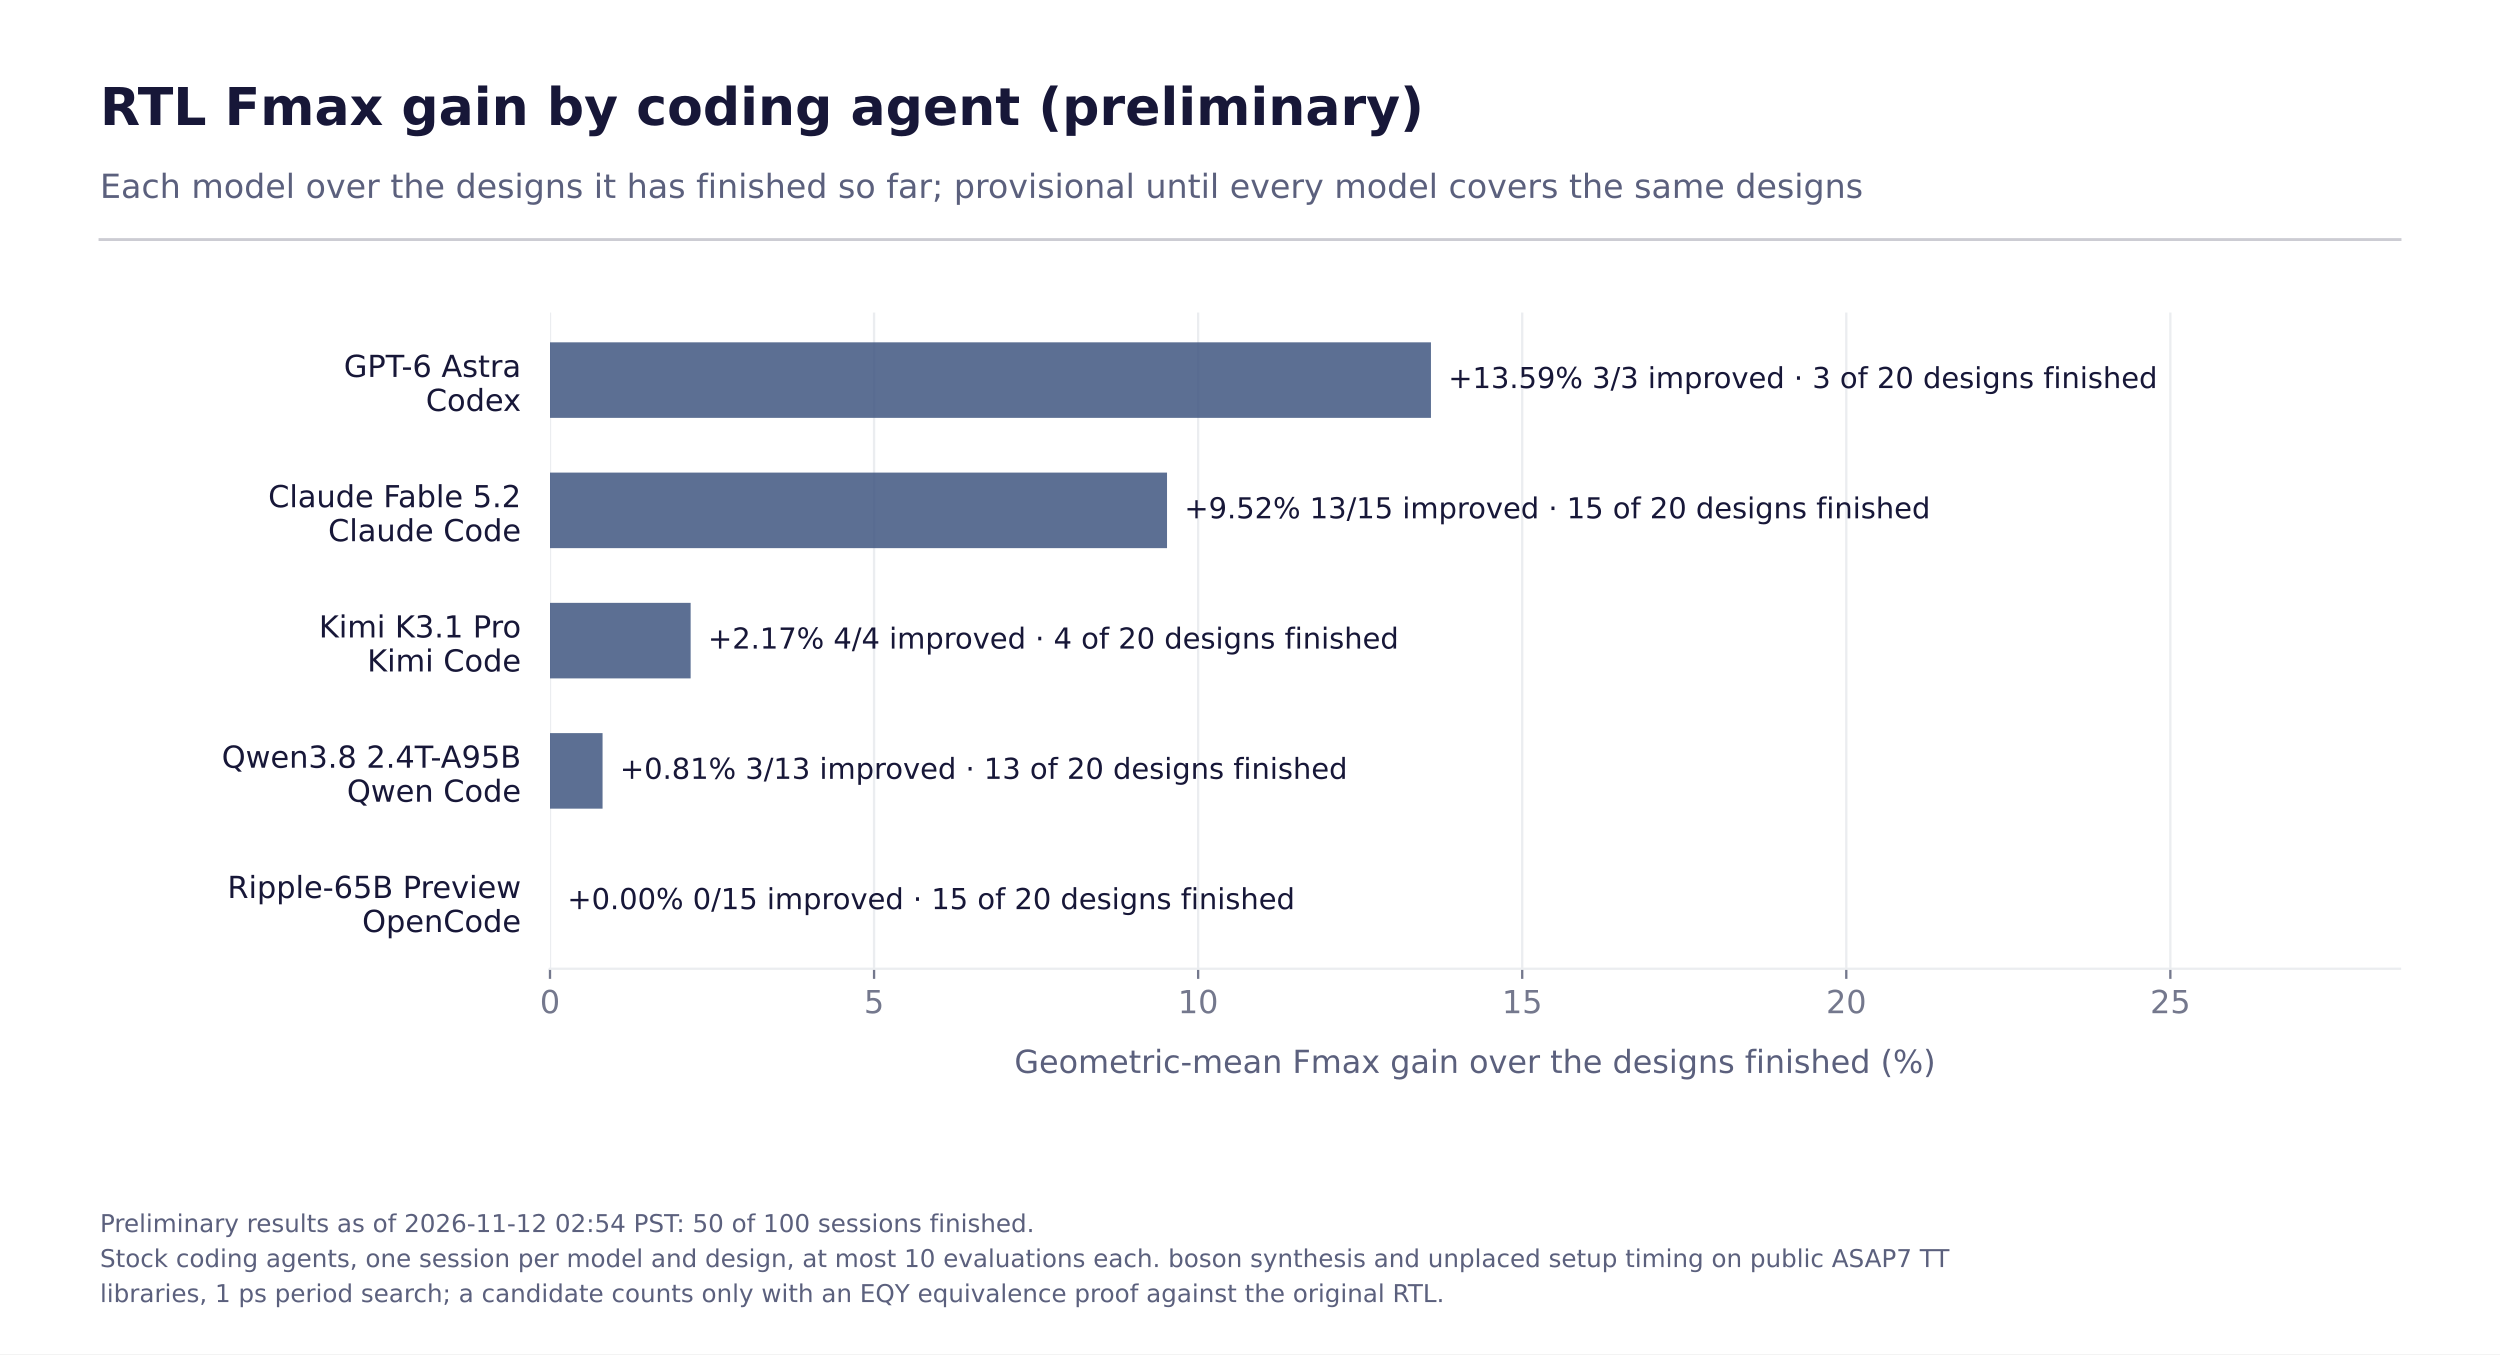
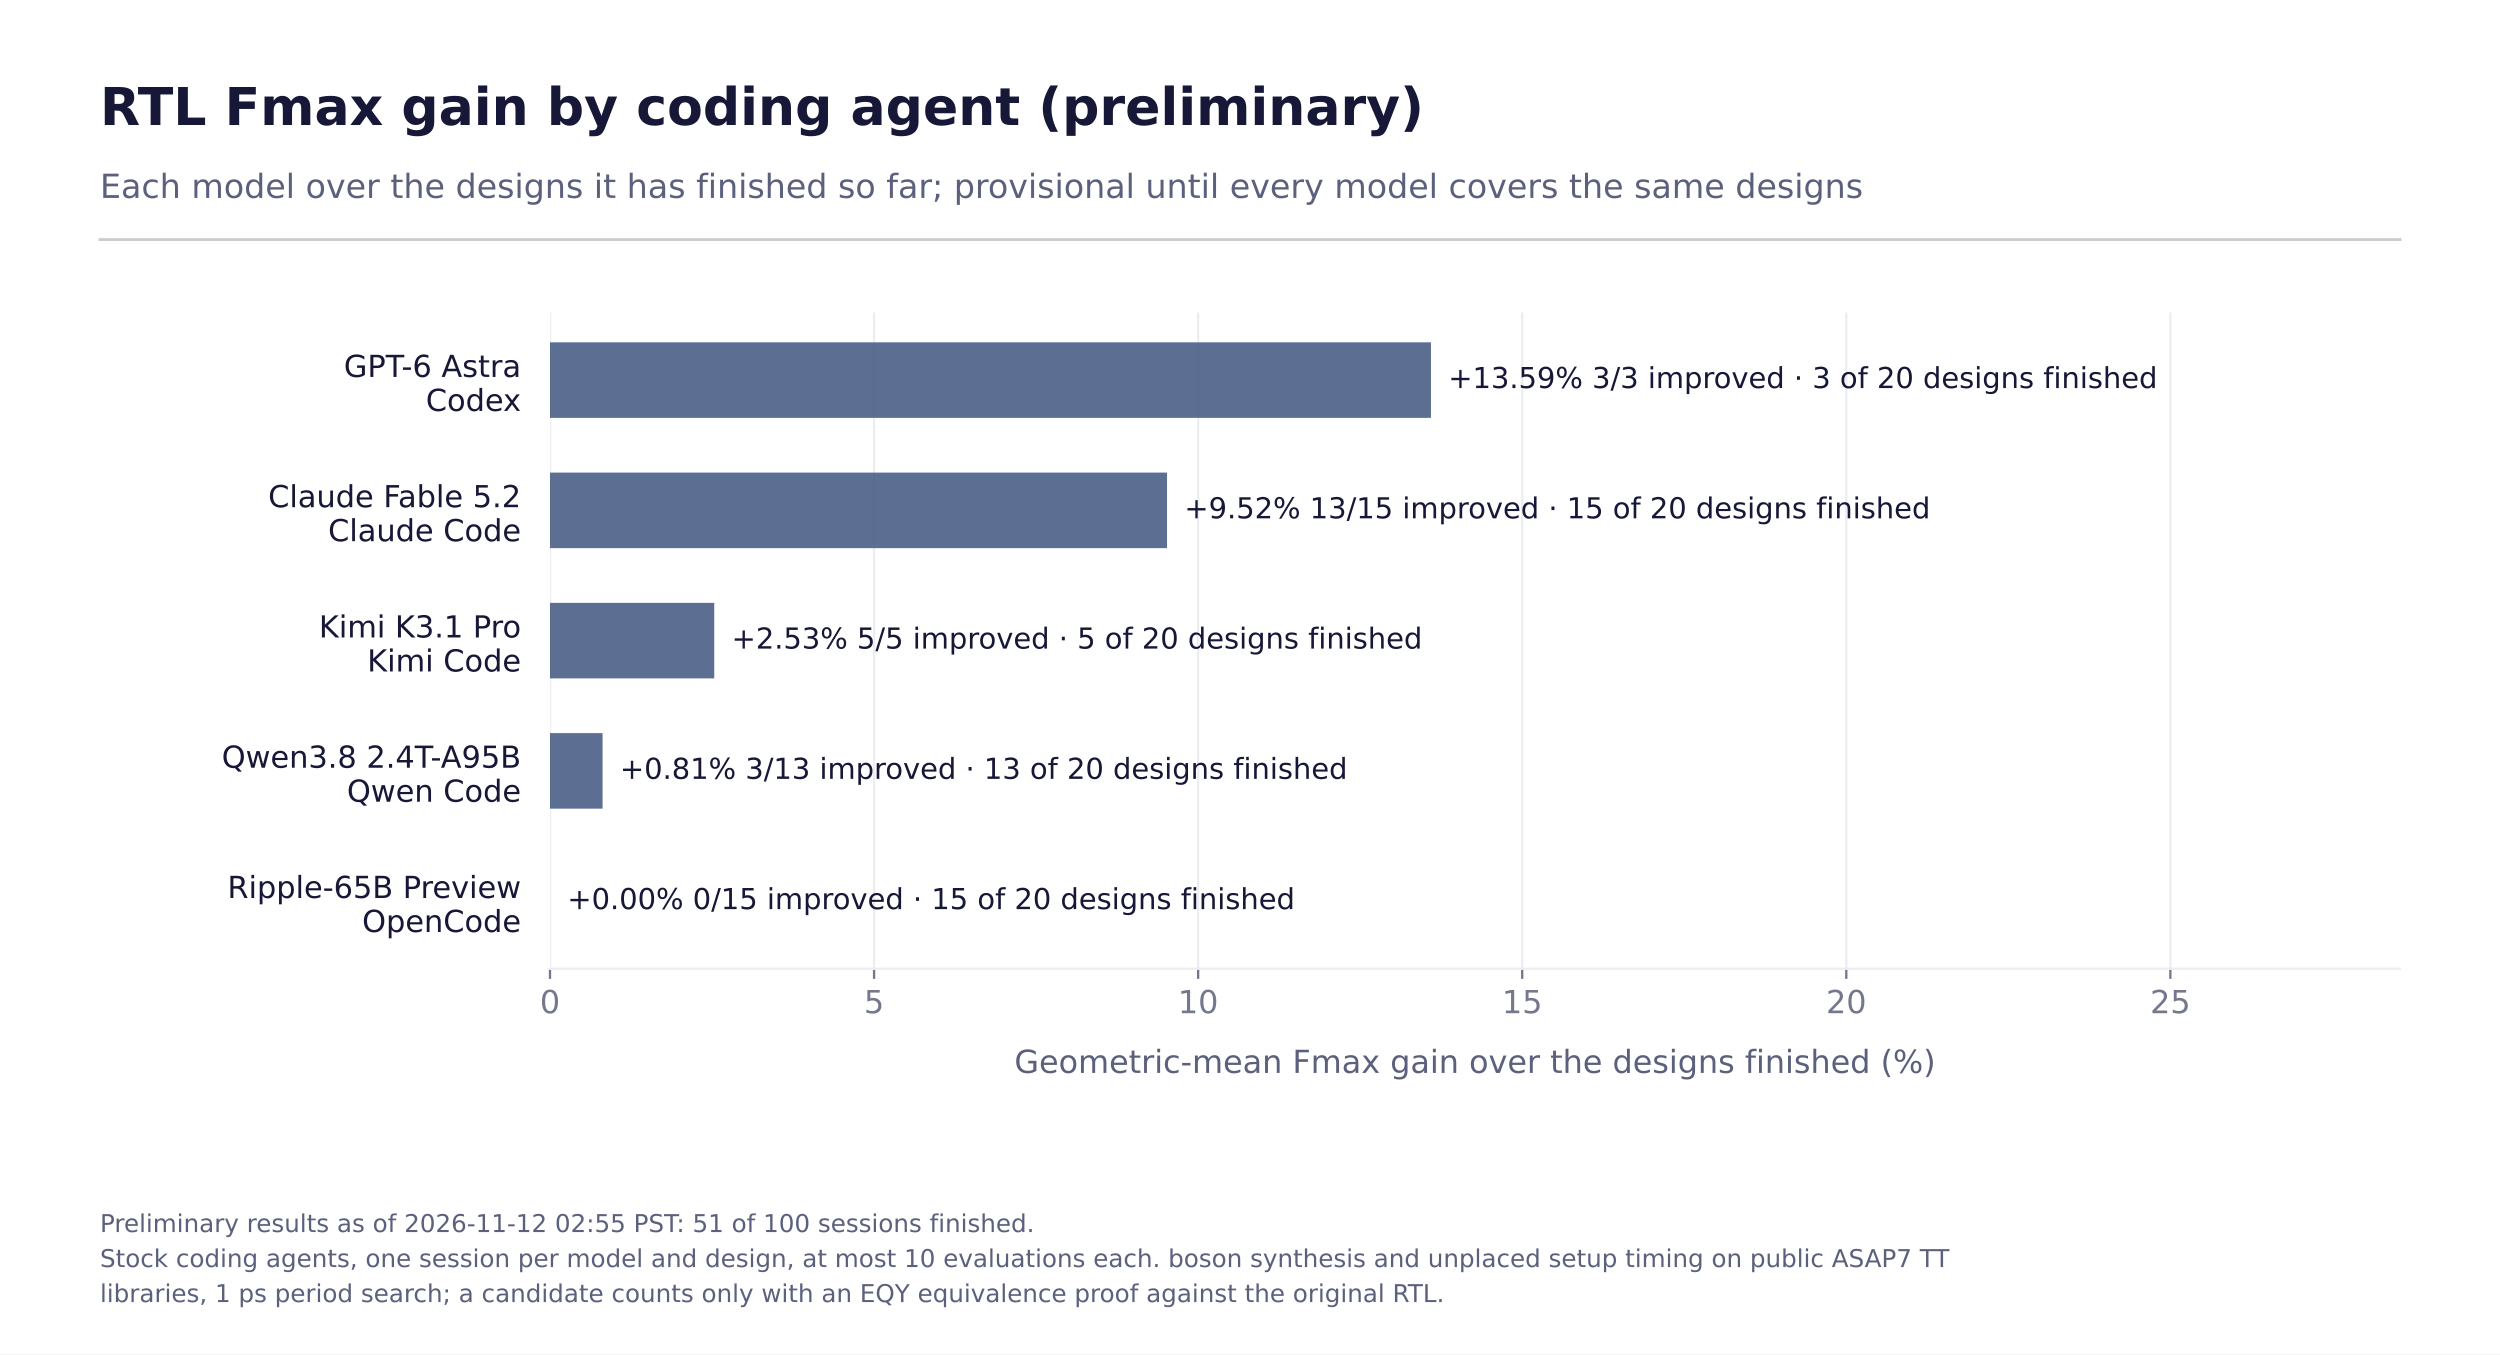
<svg xmlns="http://www.w3.org/2000/svg" xmlns:xlink="http://www.w3.org/1999/xlink" width="864pt" height="468pt" viewBox="0 0 864 468" version="1.1">
  <defs>
    <style type="text/css">*{stroke-linejoin: round; stroke-linecap: butt}</style>
  </defs>
  <g id="figure_1">
    <g id="patch_1">
      <path d="M 0 468  L 864 468  L 864 0  L 0 0  z " style="fill: #ffffff" />
    </g>
    <g id="axes_1">
      <g id="patch_2">
        <path d="M 190.08 334.8  L 829.44 334.8  L 829.44 108  L 190.08 108  z " style="fill: #ffffff" />
      </g>
      <g id="matplotlib.axis_1">
        <g id="xtick_1">
          <g id="line2d_1">
            <path d="M 190.08 334.8  L 190.08 108  " clip-path="url(#p4ebb32de9a)" style="fill: none; stroke: #ebedf0; stroke-width: 0.8; stroke-linecap: square" />
          </g>
          <g id="line2d_2">
            <defs>
              <path id="m93d353a957" d="M 0 0  L 0 3.5  " style="stroke: #74788d; stroke-width: 0.8" />
            </defs>
            <g>
              <use xlink:href="#m93d353a957" x="190.08" y="334.8" style="fill: #74788d; stroke: #74788d; stroke-width: 0.8" />
            </g>
          </g>
          <g id="text_1">
            <text style="fill: #74788d; font: 11px 'DejaVu Sans'; text-anchor: middle" x="190.08" y="350.158" transform="rotate(-0 190.08 350.1583)">0</text>
          </g>
        </g>
        <g id="xtick_2">
          <g id="line2d_3">
            <path d="M 302.079 334.8  L 302.079 108  " clip-path="url(#p4ebb32de9a)" style="fill: none; stroke: #ebedf0; stroke-width: 0.8; stroke-linecap: square" />
          </g>
          <g id="line2d_4">
            <g>
              <use xlink:href="#m93d353a957" x="302.079" y="334.8" style="fill: #74788d; stroke: #74788d; stroke-width: 0.8" />
            </g>
          </g>
          <g id="text_2">
            <text style="fill: #74788d; font: 11px 'DejaVu Sans'; text-anchor: middle" x="302.079" y="350.158" transform="rotate(-0 302.0787 350.1583)">5</text>
          </g>
        </g>
        <g id="xtick_3">
          <g id="line2d_5">
            <path d="M 414.077 334.8  L 414.077 108  " clip-path="url(#p4ebb32de9a)" style="fill: none; stroke: #ebedf0; stroke-width: 0.8; stroke-linecap: square" />
          </g>
          <g id="line2d_6">
            <g>
              <use xlink:href="#m93d353a957" x="414.077" y="334.8" style="fill: #74788d; stroke: #74788d; stroke-width: 0.8" />
            </g>
          </g>
          <g id="text_3">
            <text style="fill: #74788d; font: 11px 'DejaVu Sans'; text-anchor: middle" x="414.077" y="350.158" transform="rotate(-0 414.0773 350.1583)">10</text>
          </g>
        </g>
        <g id="xtick_4">
          <g id="line2d_7">
            <path d="M 526.076 334.8  L 526.076 108  " clip-path="url(#p4ebb32de9a)" style="fill: none; stroke: #ebedf0; stroke-width: 0.8; stroke-linecap: square" />
          </g>
          <g id="line2d_8">
            <g>
              <use xlink:href="#m93d353a957" x="526.076" y="334.8" style="fill: #74788d; stroke: #74788d; stroke-width: 0.8" />
            </g>
          </g>
          <g id="text_4">
            <text style="fill: #74788d; font: 11px 'DejaVu Sans'; text-anchor: middle" x="526.076" y="350.158" transform="rotate(-0 526.076 350.1583)">15</text>
          </g>
        </g>
        <g id="xtick_5">
          <g id="line2d_9">
            <path d="M 638.075 334.8  L 638.075 108  " clip-path="url(#p4ebb32de9a)" style="fill: none; stroke: #ebedf0; stroke-width: 0.8; stroke-linecap: square" />
          </g>
          <g id="line2d_10">
            <g>
              <use xlink:href="#m93d353a957" x="638.075" y="334.8" style="fill: #74788d; stroke: #74788d; stroke-width: 0.8" />
            </g>
          </g>
          <g id="text_5">
            <text style="fill: #74788d; font: 11px 'DejaVu Sans'; text-anchor: middle" x="638.075" y="350.158" transform="rotate(-0 638.0746 350.1583)">20</text>
          </g>
        </g>
        <g id="xtick_6">
          <g id="line2d_11">
            <path d="M 750.073 334.8  L 750.073 108  " clip-path="url(#p4ebb32de9a)" style="fill: none; stroke: #ebedf0; stroke-width: 0.8; stroke-linecap: square" />
          </g>
          <g id="line2d_12">
            <g>
              <use xlink:href="#m93d353a957" x="750.073" y="334.8" style="fill: #74788d; stroke: #74788d; stroke-width: 0.8" />
            </g>
          </g>
          <g id="text_6">
            <text style="fill: #74788d; font: 11px 'DejaVu Sans'; text-anchor: middle" x="750.073" y="350.158" transform="rotate(-0 750.0733 350.1583)">25</text>
          </g>
        </g>
        <g id="text_7">
          <text style="fill: #5b607d; font: 11px 'DejaVu Sans'; text-anchor: middle" x="509.76" y="370.804" transform="rotate(-0 509.76 370.8042)">Geometric-mean Fmax gain over the designs finished (%)</text>
        </g>
      </g>
      <g id="matplotlib.axis_2">
        <g id="ytick_1">
          <g id="line2d_13" />
          <g id="text_8">
            <text style="fill: #171738; font: 10.5px 'DejaVu Sans'" transform="translate(118.8322 130.2724)">GPT-6 Astra</text>
            <text style="fill: #171738; font: 10.5px 'DejaVu Sans'" transform="translate(147.1658 142.0301)">Codex</text>
          </g>
        </g>
        <g id="ytick_2">
          <g id="line2d_14" />
          <g id="text_9">
            <text style="fill: #171738; font: 10.5px 'DejaVu Sans'" transform="translate(92.68391 175.2903)">Claude Fable 5.2</text>
            <text style="fill: #171738; font: 10.5px 'DejaVu Sans'" transform="translate(113.3952 187.048)">Claude Code</text>
          </g>
        </g>
        <g id="ytick_3">
          <g id="line2d_15" />
          <g id="text_10">
            <text style="fill: #171738; font: 10.5px 'DejaVu Sans'" transform="translate(110.2222 220.3082)">Kimi K3.1 Pro</text>
            <text style="fill: #171738; font: 10.5px 'DejaVu Sans'" transform="translate(126.9123 232.0659)">Kimi Code</text>
          </g>
        </g>
        <g id="ytick_4">
          <g id="line2d_16" />
          <g id="text_11">
            <text style="fill: #171738; font: 10.5px 'DejaVu Sans'" transform="translate(76.62383 265.326)">Qwen3.8 2.4T-A95B</text>
            <text style="fill: #171738; font: 10.5px 'DejaVu Sans'" transform="translate(119.892 277.0837)">Qwen Code</text>
          </g>
        </g>
        <g id="ytick_5">
          <g id="line2d_17" />
          <g id="text_12">
            <text style="fill: #171738; font: 10.5px 'DejaVu Sans'" transform="translate(78.59914 310.3439)">Ripple-65B Preview</text>
            <text style="fill: #171738; font: 10.5px 'DejaVu Sans'" transform="translate(125.1502 322.1016)">OpenCode</text>
          </g>
        </g>
      </g>
      <g id="patch_3">
        <path d="M 190.08 118.309  L 494.537 118.309  L 494.537 144.419  L 190.08 144.419  z " clip-path="url(#p4ebb32de9a)" style="fill: #3f5680; opacity: 0.85" />
      </g>
      <g id="patch_4">
        <path d="M 190.08 163.327  L 403.325 163.327  L 403.325 189.437  L 190.08 189.437  z " clip-path="url(#p4ebb32de9a)" style="fill: #3f5680; opacity: 0.85" />
      </g>
      <g id="patch_5">
-         <path d="M 190.08 208.345  L 238.687 208.345  L 238.687 234.455  L 190.08 234.455  z " clip-path="url(#p4ebb32de9a)" style="fill: #3f5680; opacity: 0.85" />
+         <path d="M 190.08 208.345  L 246.841 208.345  L 246.841 234.455  L 190.08 234.455  z " clip-path="url(#p4ebb32de9a)" style="fill: #3f5680; opacity: 0.85" />
      </g>
      <g id="patch_6">
        <path d="M 190.08 253.363  L 208.246 253.363  L 208.246 279.473  L 190.08 279.473  z " clip-path="url(#p4ebb32de9a)" style="fill: #3f5680; opacity: 0.85" />
      </g>
      <g id="patch_7">
        <path d="M 190.08 298.381  L 190.08 298.381  L 190.08 324.491  L 190.08 324.491  z " clip-path="url(#p4ebb32de9a)" style="fill: #3f5680; opacity: 0.85" />
      </g>
      <g id="patch_8">
        <path d="M 190.08 334.8  L 829.44 334.8  " style="fill: none; stroke: #ebedf0; stroke-width: 0.8; stroke-linejoin: miter; stroke-linecap: square" />
      </g>
      <g id="text_13">
        <text style="fill: #171738; font: 10px 'DejaVu Sans'; text-anchor: start" x="500.537" y="134.124" transform="rotate(-0 500.5371 134.1236)">+13.59%   3/3 improved · 3 of 20 designs finished</text>
      </g>
      <g id="text_14">
        <text style="fill: #171738; font: 10px 'DejaVu Sans'; text-anchor: start" x="409.325" y="179.142" transform="rotate(-0 409.3254 179.1415)">+9.52%   13/15 improved · 15 of 20 designs finished</text>
      </g>
      <g id="text_15">
-         <text style="fill: #171738; font: 10px 'DejaVu Sans'; text-anchor: start" x="244.687" y="224.159" transform="rotate(-0 244.6874 224.1594)">+2.17%   4/4 improved · 4 of 20 designs finished</text>
+         <text style="fill: #171738; font: 10px 'DejaVu Sans'; text-anchor: start" x="252.841" y="224.159" transform="rotate(-0 252.8409 224.1594)">+2.53%   5/5 improved · 5 of 20 designs finished</text>
      </g>
      <g id="text_16">
        <text style="fill: #171738; font: 10px 'DejaVu Sans'; text-anchor: start" x="214.246" y="269.177" transform="rotate(-0 214.2462 269.1772)">+0.81%   3/13 improved · 13 of 20 designs finished</text>
      </g>
      <g id="text_17">
        <text style="fill: #171738; font: 10px 'DejaVu Sans'; text-anchor: start" x="196.08" y="314.195" transform="rotate(-0 196.08 314.1951)">+0.00%   0/15 improved · 15 of 20 designs finished</text>
      </g>
    </g>
    <g id="line2d_18">
      <path d="M 34.56 82.8  L 829.44 82.8  " style="fill: none; stroke: #171738; stroke-opacity: 0.22; stroke-linecap: square" />
    </g>
    <g id="text_18">
      <text style="fill: #171738; font: 700 18px 'DejaVu Sans'; text-anchor: start" x="34.56" y="43.2" transform="rotate(-0 34.56 43.2)">RTL Fmax gain by coding agent (preliminary)</text>
    </g>
    <g id="text_19">
      <text style="fill: #5b607d; font: 11.5px 'DejaVu Sans'; text-anchor: start" x="34.56" y="68.4" transform="rotate(-0 34.56 68.4)">Each model over the designs it has finished so far; provisional until every model covers the same designs</text>
    </g>
    <g id="text_20">
-       <text style="fill: #5b607d; font: 8.5px 'DejaVu Sans'" transform="translate(34.56 425.7968)">Preliminary results as of 2026-11-12 02:54 PST: 50 of 100 sessions finished.</text>
+       <text style="fill: #5b607d; font: 8.5px 'DejaVu Sans'" transform="translate(34.56 425.7968)">Preliminary results as of 2026-11-12 02:55 PST: 51 of 100 sessions finished.</text>
      <text style="fill: #5b607d; font: 8.5px 'DejaVu Sans'" transform="translate(34.56 437.8984)">Stock coding agents, one session per model and design, at most 10 evaluations each. boson synthesis and unplaced setup timing on public ASAP7 TT</text>
      <text style="fill: #5b607d; font: 8.5px 'DejaVu Sans'" transform="translate(34.56 450)">libraries, 1 ps period search; a candidate counts only with an EQY equivalence proof against the original RTL.</text>
    </g>
  </g>
  <defs>
    <clipPath id="p4ebb32de9a">
      <rect x="190.08" y="108" width="639.36" height="226.8" />
    </clipPath>
  </defs>
</svg>
